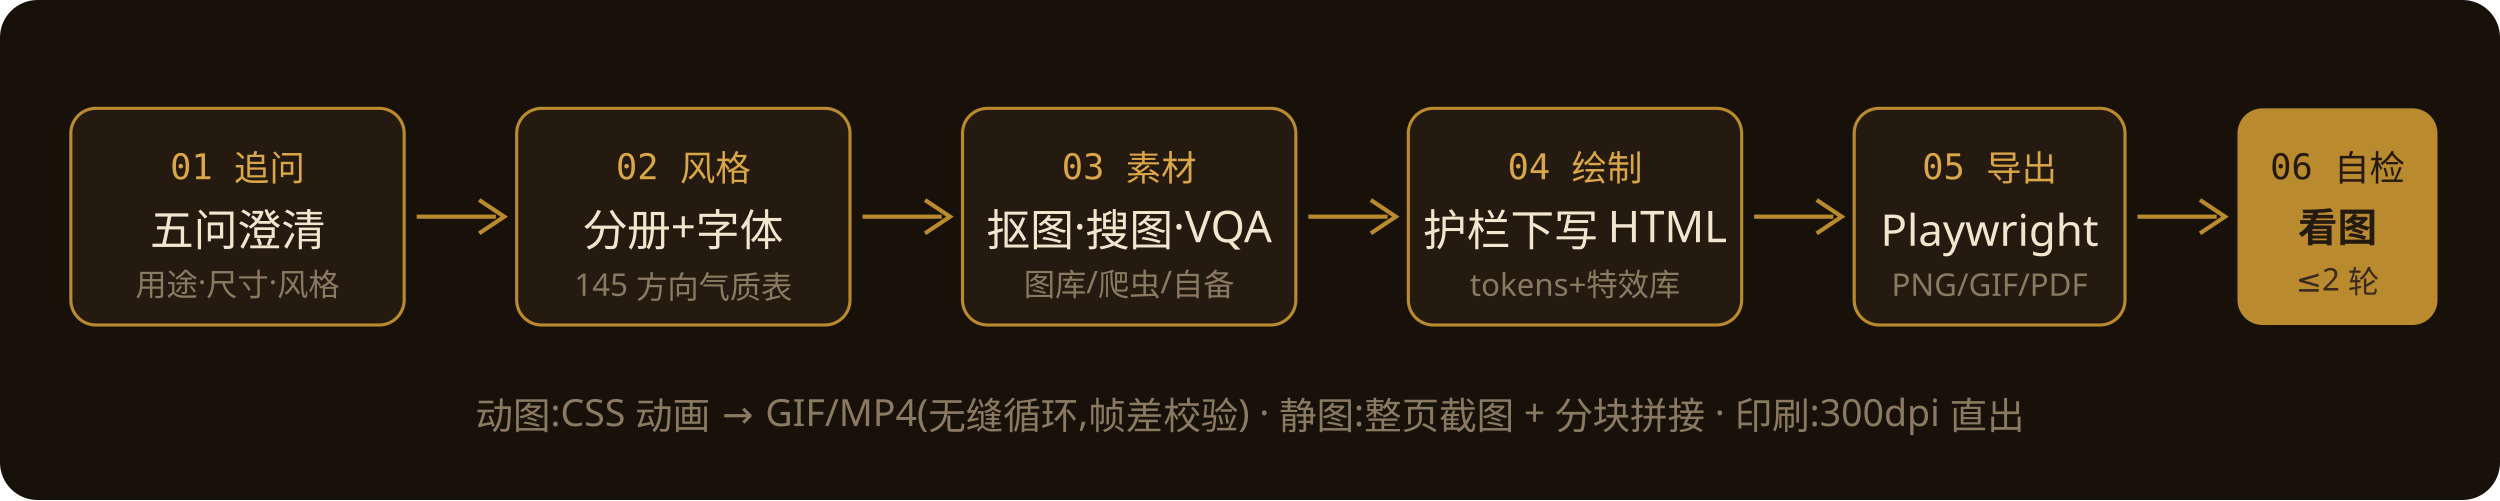
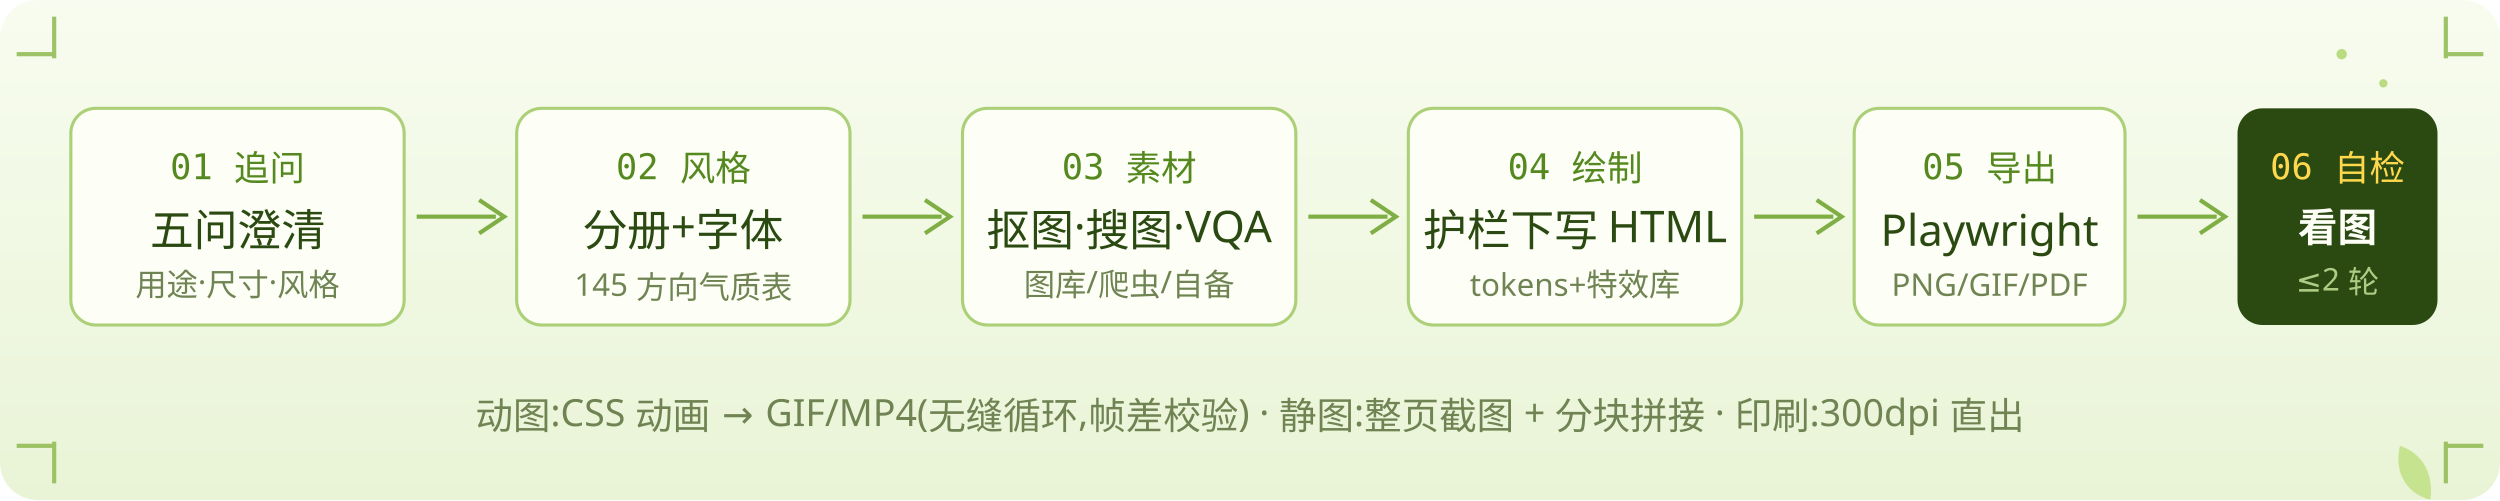
<svg xmlns="http://www.w3.org/2000/svg" width="1200" height="240" viewBox="0 0 1200 240" role="img" aria-labelledby="t d">
-   <rect width="1200" height="240" rx="18" fill="#181109" />
+   <defs>
+     <linearGradient id="pbg" x1="0" y1="0" x2="0" y2="1">
+       <stop offset="0" stop-color="#f8fcf0" />
+       <stop offset="1" stop-color="#e9f4d6" />
+     </linearGradient>
+   </defs>
+   <rect width="1200" height="240" rx="18" fill="url(#pbg)" />
+   <g stroke="#93bd58" stroke-width="2" opacity=".9" fill="none">
+     <path d="M26 8v20M8 26h18" />
+     <path d="M1174 8v20M1192 26h-18" />
+     <path d="M26 232v-20M8 214h18" />
+     <path d="M1174 232v-20M1192 214h-18" />
+   </g>
+   <g fill="#b9dc83">
+     <circle cx="1124" cy="26" r="2.5" />
+     <circle cx="1144" cy="40" r="2" />
+   </g>
+   <g transform="translate(1152 214) rotate(118)">
+     <path d="M0 0C-2 -12 5 -21 16 -25C19 -13 12 -3 0 0Z" fill="#c6e390" />
+   </g>
  <g font-family="'Segoe UI','Microsoft YaHei','PingFang SC','Noto Sans SC',sans-serif" text-anchor="middle">
    <g>
-       <rect x="34" y="52" width="160" height="104" rx="12" fill="#241a10" stroke="#b98a2e" stroke-width="1.5" />
-       <text x="114" y="86" font-size="17" fill="#d9a648" font-family="ui-monospace,Menlo,monospace">01 追问</text>
-       <text x="114" y="118" font-size="21" fill="#f2e6cf">五问澄清</text>
-       <text x="114" y="142" font-size="15" fill="#8a7a62">用途·尺寸·风格</text>
+       <rect x="34" y="52" width="160" height="104" rx="12" fill="#fdfff6" stroke="#abd077" stroke-width="1.5" />
+       <text x="114" y="86" font-size="17" fill="#55891f" font-family="ui-monospace,'Cascadia Mono',Consolas,'Microsoft YaHei','PingFang SC','Noto Sans SC',monospace">01 追问</text>
+       <text x="114" y="118" font-size="21" fill="#2b4a12">五问澄清</text>
+       <text x="114" y="142" font-size="15" fill="#6f8452">用途·尺寸·风格</text>
    </g>
-     <path d="M200 104h38" stroke="#b98a2e" stroke-width="2" marker-end="none" />
-     <path d="M230 96l12 8-12 8" stroke="#b98a2e" stroke-width="2" fill="none" />
+     <path d="M200 104h38" stroke="#7fae44" stroke-width="2" />
+     <path d="M230 96l12 8-12 8" stroke="#7fae44" stroke-width="2" fill="none" />
    <g>
-       <rect x="248" y="52" width="160" height="104" rx="12" fill="#241a10" stroke="#b98a2e" stroke-width="1.5" />
-       <text x="328" y="86" font-size="17" fill="#d9a648" font-family="ui-monospace,Menlo,monospace">02 风格</text>
-       <text x="328" y="118" font-size="21" fill="#f2e6cf">分册+字体</text>
-       <text x="328" y="142" font-size="15" fill="#8a7a62">145 方向气质表</text>
+       <rect x="248" y="52" width="160" height="104" rx="12" fill="#fdfff6" stroke="#abd077" stroke-width="1.5" />
+       <text x="328" y="86" font-size="17" fill="#55891f" font-family="ui-monospace,'Cascadia Mono',Consolas,'Microsoft YaHei','PingFang SC','Noto Sans SC',monospace">02 风格</text>
+       <text x="328" y="118" font-size="21" fill="#2b4a12">分册+字体</text>
+       <text x="328" y="142" font-size="15" fill="#6f8452">145 方向气质表</text>
    </g>
-     <path d="M414 104h38" stroke="#b98a2e" stroke-width="2" />
-     <path d="M444 96l12 8-12 8" stroke="#b98a2e" stroke-width="2" fill="none" />
+     <path d="M414 104h38" stroke="#7fae44" stroke-width="2" />
+     <path d="M444 96l12 8-12 8" stroke="#7fae44" stroke-width="2" fill="none" />
    <g>
-       <rect x="462" y="52" width="160" height="104" rx="12" fill="#241a10" stroke="#b98a2e" stroke-width="1.5" />
-       <text x="542" y="86" font-size="17" fill="#d9a648" font-family="ui-monospace,Menlo,monospace">03 素材</text>
-       <text x="542" y="118" font-size="21" fill="#f2e6cf">抠图·搜图·VQA</text>
-       <text x="542" y="142" font-size="15" fill="#8a7a62">图库/爬虫/自备</text>
+       <rect x="462" y="52" width="160" height="104" rx="12" fill="#fdfff6" stroke="#abd077" stroke-width="1.5" />
+       <text x="542" y="86" font-size="17" fill="#55891f" font-family="ui-monospace,'Cascadia Mono',Consolas,'Microsoft YaHei','PingFang SC','Noto Sans SC',monospace">03 素材</text>
+       <text x="542" y="118" font-size="21" fill="#2b4a12">抠图·搜图·VQA</text>
+       <text x="542" y="142" font-size="15" fill="#6f8452">图库/爬虫/自备</text>
    </g>
-     <path d="M628 104h38" stroke="#b98a2e" stroke-width="2" />
-     <path d="M658 96l12 8-12 8" stroke="#b98a2e" stroke-width="2" fill="none" />
+     <path d="M628 104h38" stroke="#7fae44" stroke-width="2" />
+     <path d="M658 96l12 8-12 8" stroke="#7fae44" stroke-width="2" fill="none" />
    <g>
-       <rect x="676" y="52" width="160" height="104" rx="12" fill="#241a10" stroke="#b98a2e" stroke-width="1.5" />
-       <text x="756" y="86" font-size="17" fill="#d9a648" font-family="ui-monospace,Menlo,monospace">04 绘制</text>
-       <text x="756" y="118" font-size="21" fill="#f2e6cf">护栏下写 HTML</text>
-       <text x="756" y="142" font-size="15" fill="#8a7a62">tokens+特效库</text>
+       <rect x="676" y="52" width="160" height="104" rx="12" fill="#fdfff6" stroke="#abd077" stroke-width="1.5" />
+       <text x="756" y="86" font-size="17" fill="#55891f" font-family="ui-monospace,'Cascadia Mono',Consolas,'Microsoft YaHei','PingFang SC','Noto Sans SC',monospace">04 绘制</text>
+       <text x="756" y="118" font-size="21" fill="#2b4a12">护栏下写 HTML</text>
+       <text x="756" y="142" font-size="15" fill="#6f8452">tokens+特效库</text>
    </g>
-     <path d="M842 104h38" stroke="#b98a2e" stroke-width="2" />
-     <path d="M872 96l12 8-12 8" stroke="#b98a2e" stroke-width="2" fill="none" />
+     <path d="M842 104h38" stroke="#7fae44" stroke-width="2" />
+     <path d="M872 96l12 8-12 8" stroke="#7fae44" stroke-width="2" fill="none" />
    <g>
-       <rect x="890" y="52" width="130" height="104" rx="12" fill="#241a10" stroke="#b98a2e" stroke-width="1.5" />
-       <text x="955" y="86" font-size="17" fill="#d9a648" font-family="ui-monospace,Menlo,monospace">05 导出</text>
-       <text x="955" y="118" font-size="21" fill="#f2e6cf">Playwright</text>
-       <text x="955" y="142" font-size="15" fill="#8a7a62">PNG/GIF/PDF</text>
+       <rect x="890" y="52" width="130" height="104" rx="12" fill="#fdfff6" stroke="#abd077" stroke-width="1.5" />
+       <text x="955" y="86" font-size="17" fill="#55891f" font-family="ui-monospace,'Cascadia Mono',Consolas,'Microsoft YaHei','PingFang SC','Noto Sans SC',monospace">05 导出</text>
+       <text x="955" y="118" font-size="21" fill="#2b4a12">Playwright</text>
+       <text x="955" y="142" font-size="15" fill="#6f8452">PNG/GIF/PDF</text>
    </g>
-     <path d="M1026 104h38" stroke="#b98a2e" stroke-width="2" />
-     <path d="M1056 96l12 8-12 8" stroke="#b98a2e" stroke-width="2" fill="none" />
+     <path d="M1026 104h38" stroke="#7fae44" stroke-width="2" />
+     <path d="M1056 96l12 8-12 8" stroke="#7fae44" stroke-width="2" fill="none" />
    <g>
-       <rect x="1074" y="52" width="96" height="104" rx="12" fill="#b98a2e" />
-       <text x="1122" y="86" font-size="17" fill="#241a10" font-family="ui-monospace,Menlo,monospace">06 自检</text>
-       <text x="1122" y="116" font-size="19" fill="#241a10" font-weight="700">看图</text>
-       <text x="1122" y="140" font-size="15" fill="#3a2a1d">≤2 轮</text>
+       <rect x="1074" y="52" width="96" height="104" rx="12" fill="#2b4a12" />
+       <text x="1122" y="86" font-size="17" fill="#ffd84d" font-family="ui-monospace,'Cascadia Mono',Consolas,'Microsoft YaHei','PingFang SC','Noto Sans SC',monospace">06 自检</text>
+       <text x="1122" y="116" font-size="19" fill="#fdfff6" font-weight="700">看图</text>
+       <text x="1122" y="140" font-size="15" fill="#aecb84">≤2 轮</text>
    </g>
  </g>
-   <text x="600" y="206" text-anchor="middle" font-family="'Segoe UI','Microsoft YaHei','PingFang SC','Noto Sans SC',sans-serif" font-size="18" fill="#8a7a62">动图:CSS 动画 → GIF/MP4(无缝循环,帧差校验) · 静图:整页截图 + 分块拼接 · 印刷:300dpi 直出</text>
+   <text x="600" y="206" text-anchor="middle" font-family="'Segoe UI','Microsoft YaHei','PingFang SC','Noto Sans SC',sans-serif" font-size="18" fill="#6f8452">动图:CSS 动画 → GIF/MP4(无缝循环,帧差校验) · 静图:整页截图 + 分块拼接 · 印刷:300dpi 直出</text>
</svg>
